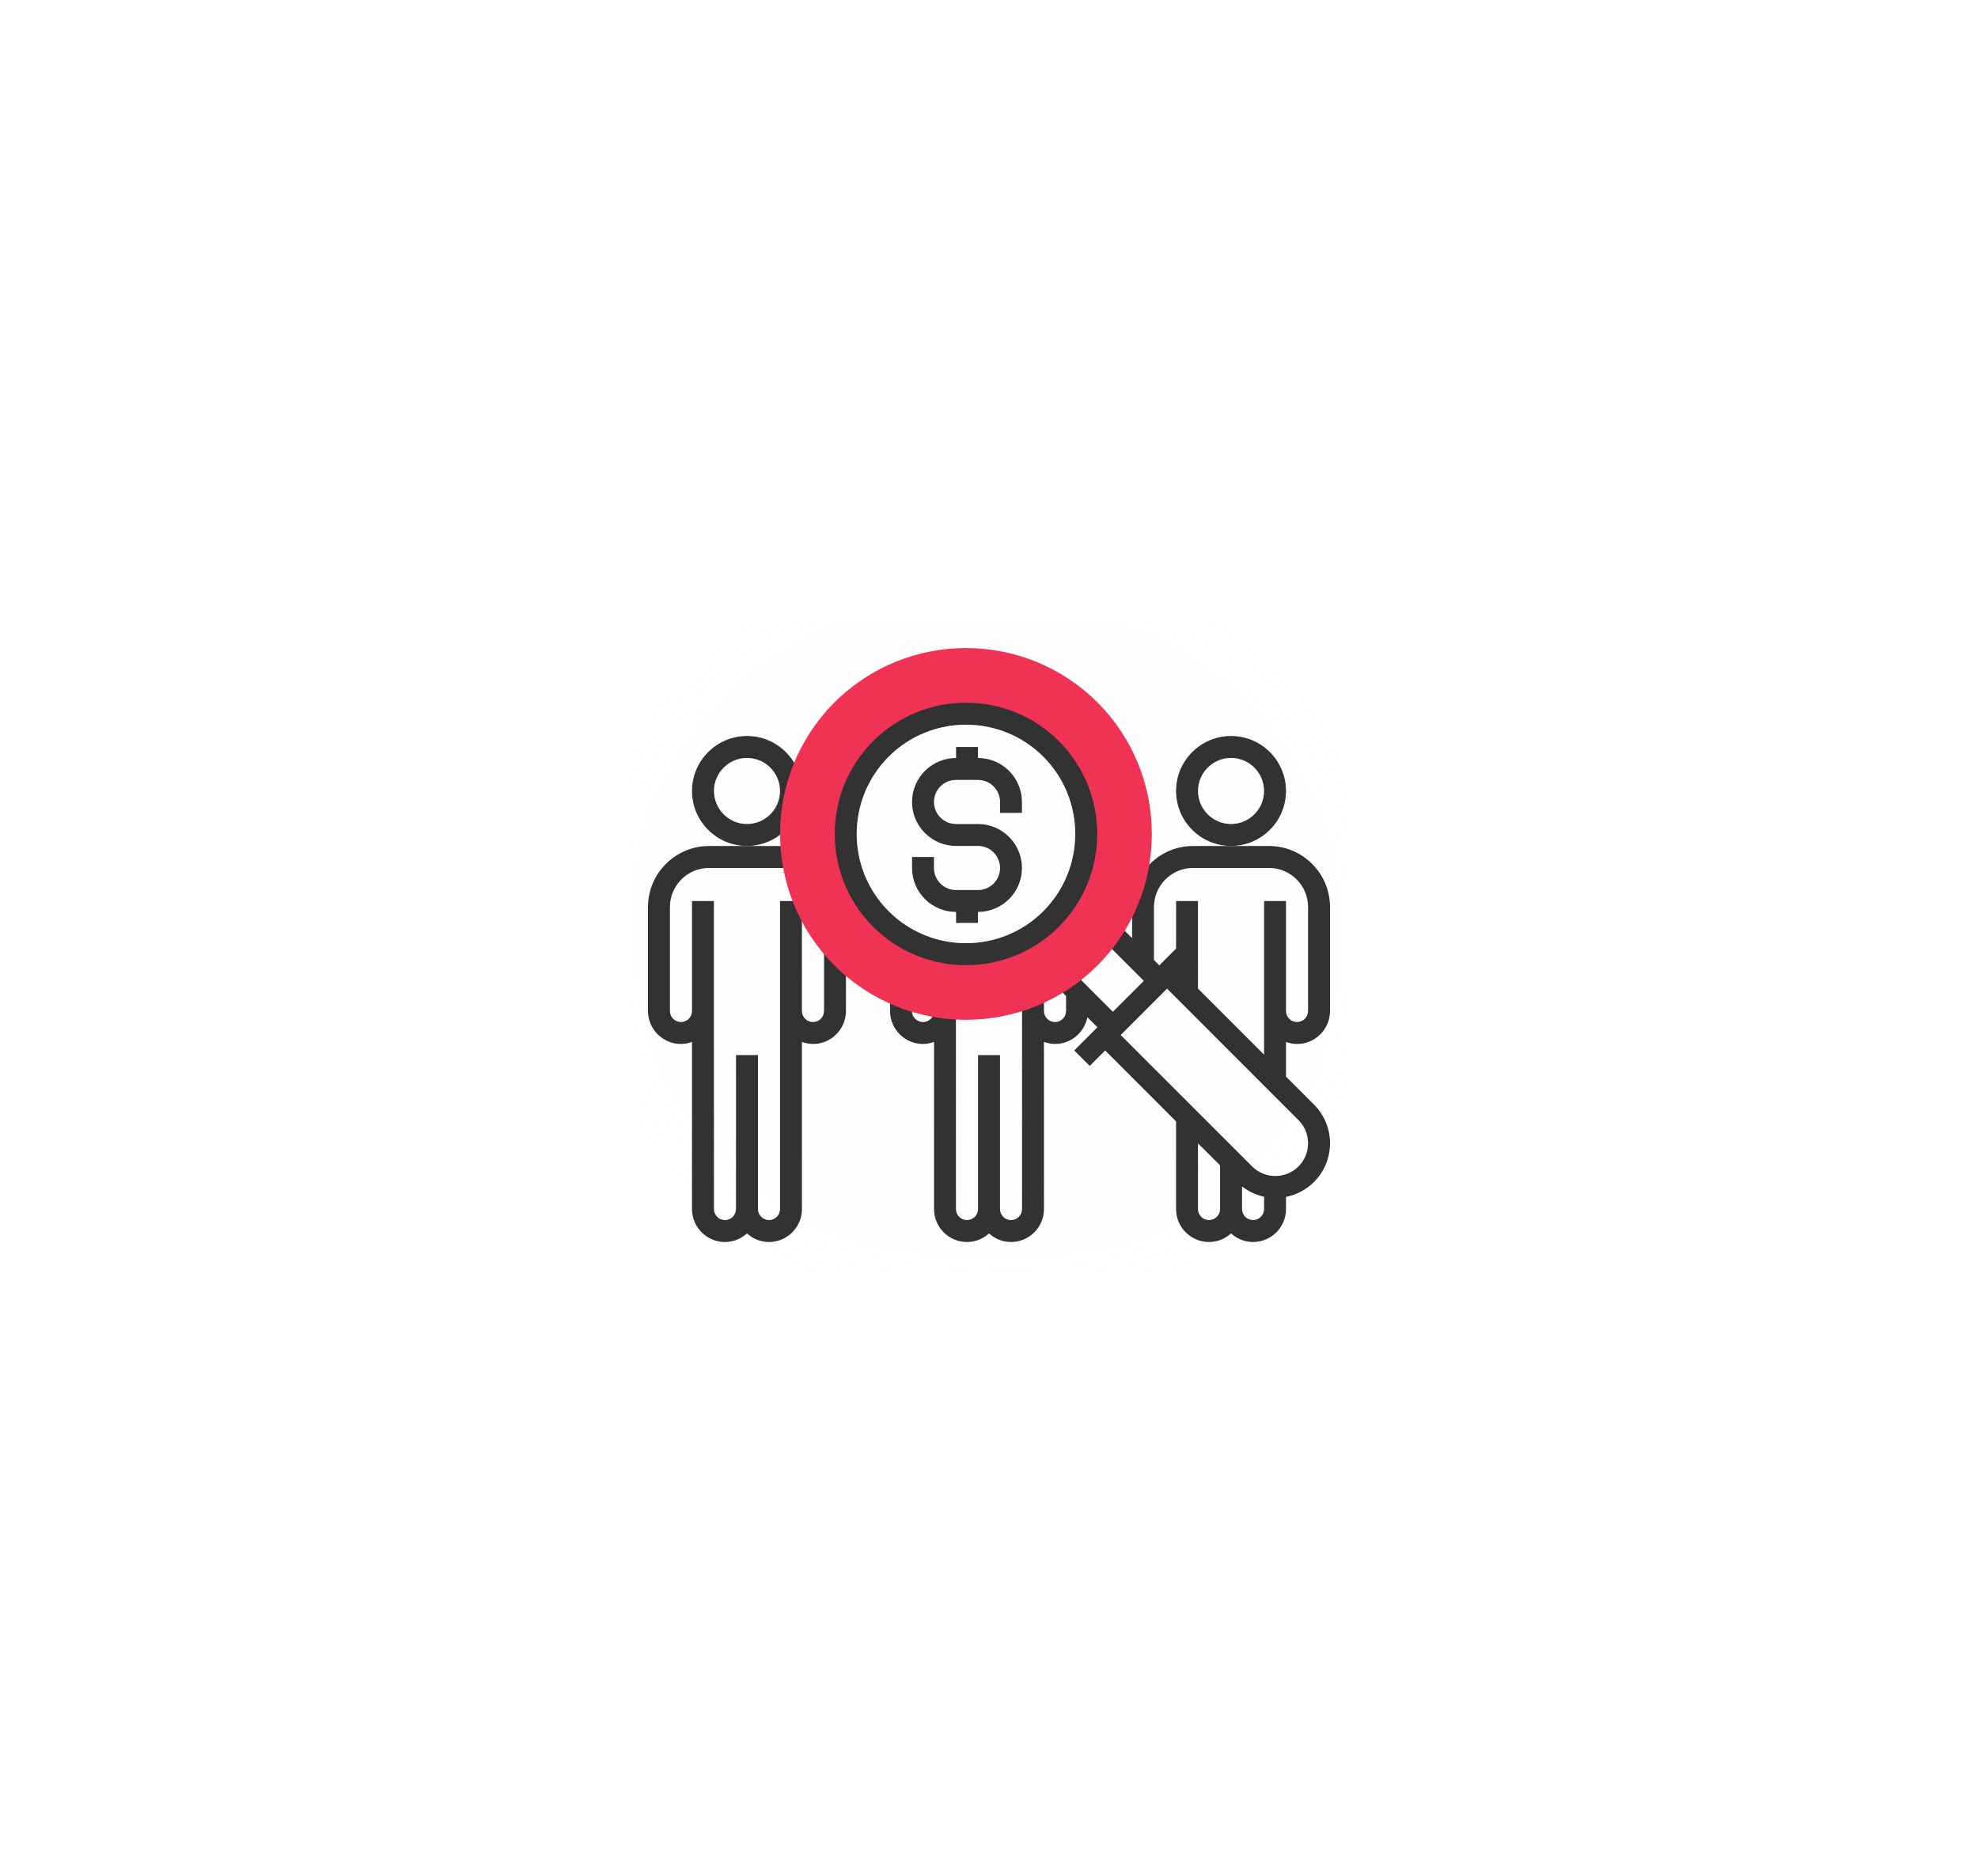
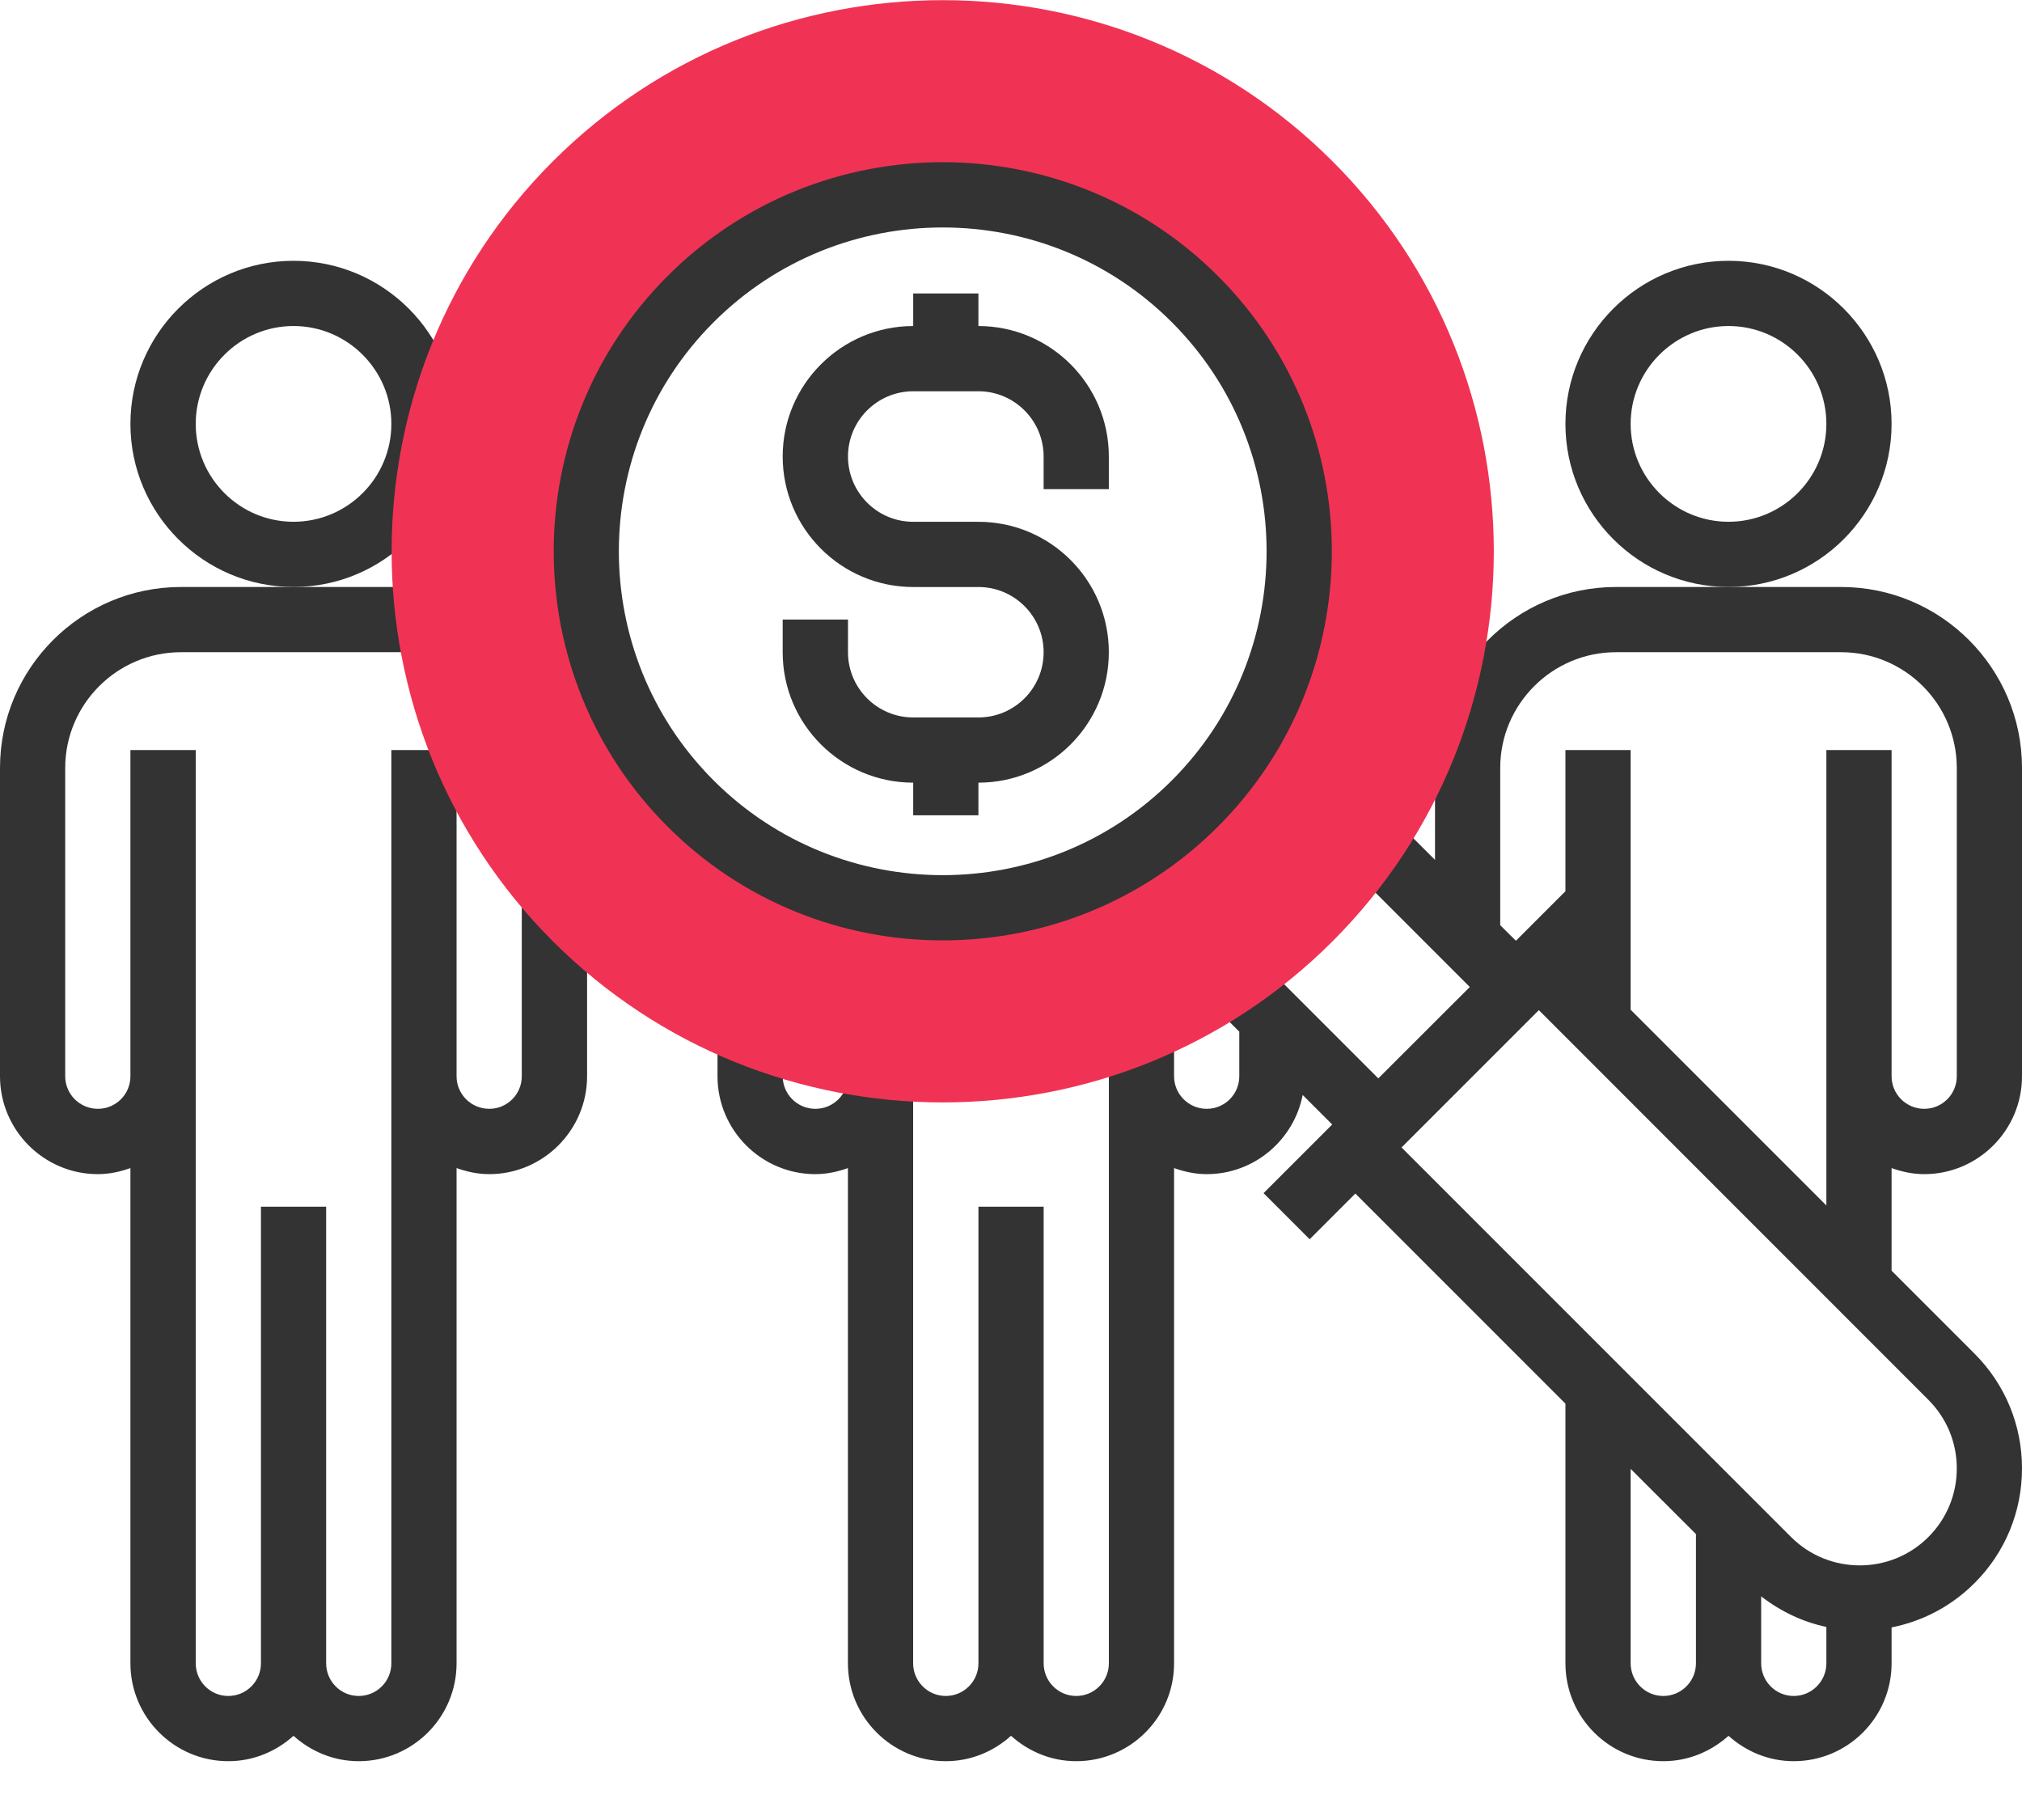
- <svg xmlns="http://www.w3.org/2000/svg" width="58px" height="55px" viewBox="0 0 58 55" version="1.1">
-   <defs>
-     <filter x="-2.8%" y="-5.3%" width="105.6%" height="110.7%" filterUnits="objectBoundingBox" id="filter-1">
-       <feOffset dx="0" dy="0" in="SourceAlpha" result="shadowOffsetOuter1" />
-       <feGaussianBlur stdDeviation="10" in="shadowOffsetOuter1" result="shadowBlurOuter1" />
-       <feColorMatrix values="0 0 0 0 0.906   0 0 0 0 0.906   0 0 0 0 0.906  0 0 0 0.5 0" type="matrix" in="shadowBlurOuter1" result="shadowMatrixOuter1" />
-       <feMerge>
-         <feMergeNode in="shadowMatrixOuter1" />
-         <feMergeNode in="SourceGraphic" />
-       </feMerge>
-     </filter>
-   </defs>
-   <g id="Main_Page" stroke="none" stroke-width="1" fill="none" fill-rule="evenodd" transform="translate(-1008, -1179)">
-     <g id="Group-35-Copy" filter="url(#filter-1)" transform="translate(321, 1064)" fill-rule="nonzero">
-       <g id="Group-34" transform="translate(75, 132)">
-         <g id="Group-31" transform="translate(14, 0)">
-           <g id="Group-8" transform="translate(617, 2)">
-             <g id="search">
-               <g id="Group" transform="translate(0, 2.540369)" fill="#333333">
-                 <path d="M4.516,1.652 C4.516,0.763 3.793,0.039 2.903,0.039 C2.014,0.039 1.29,0.763 1.29,1.652 C1.29,2.541 2.014,3.265 2.903,3.265 C3.793,3.265 4.516,2.541 4.516,1.652 Z M2.903,2.62 C2.37,2.62 1.936,2.186 1.936,1.652 C1.936,1.119 2.37,0.684 2.903,0.684 C3.437,0.684 3.871,1.119 3.871,1.652 C3.871,2.186 3.437,2.62 2.903,2.62 Z" id="Shape" />
-                 <path d="M5.161,8.104 C5.161,8.282 5.017,8.426 4.839,8.426 C4.661,8.426 4.516,8.282 4.516,8.104 L4.516,7.781 L4.516,4.878 L3.871,4.878 L3.871,7.781 L3.871,8.104 L3.871,13.91 C3.871,14.088 3.727,14.233 3.548,14.233 C3.37,14.233 3.226,14.088 3.226,13.91 L3.226,9.394 L2.581,9.394 L2.581,13.91 C2.581,14.088 2.436,14.233 2.258,14.233 C2.08,14.233 1.936,14.088 1.936,13.91 L1.936,8.104 L1.936,7.781 L1.936,4.878 L1.29,4.878 L1.29,7.781 L1.29,8.104 C1.29,8.282 1.146,8.426 0.968,8.426 C0.79,8.426 0.645,8.282 0.645,8.104 L0.645,5.055 C0.645,4.424 1.159,3.91 1.79,3.91 L4.017,3.91 L4.017,3.265 L2.903,3.265 L1.79,3.265 C0.803,3.265 0,4.068 0,5.055 L0,8.104 C0,8.637 0.434,9.072 0.968,9.072 C1.081,9.072 1.189,9.048 1.29,9.012 L1.29,13.91 C1.29,14.444 1.725,14.878 2.258,14.878 C2.507,14.878 2.732,14.781 2.903,14.627 C3.075,14.781 3.3,14.878 3.548,14.878 C4.082,14.878 4.516,14.444 4.516,13.91 L4.516,9.012 C4.618,9.048 4.725,9.072 4.839,9.072 C5.372,9.072 5.807,8.637 5.807,8.104 L5.807,6.279 L5.161,6.279 L5.161,8.104 Z" id="Shape" />
-                 <path d="M18.71,1.652 C18.71,0.763 17.986,0.039 17.097,0.039 C16.208,0.039 15.484,0.763 15.484,1.652 C15.484,2.541 16.208,3.265 17.097,3.265 C17.986,3.265 18.71,2.541 18.71,1.652 Z M17.097,2.62 C16.564,2.62 16.129,2.186 16.129,1.652 C16.129,1.119 16.564,0.684 17.097,0.684 C17.631,0.684 18.065,1.119 18.065,1.652 C18.065,2.186 17.631,2.62 17.097,2.62 Z" id="Shape" />
-                 <path d="M19.033,9.072 C19.566,9.072 20,8.637 20,8.104 L20,5.055 C20,4.068 19.198,3.265 18.211,3.265 L17.097,3.265 L15.984,3.265 C14.996,3.265 14.194,4.068 14.194,5.055 L14.194,5.964 L13.861,5.632 L13.405,6.088 L14.538,7.221 L13.633,8.125 L12.501,6.993 L12.044,7.449 L12.258,7.663 L12.258,8.104 C12.258,8.282 12.114,8.426 11.936,8.426 C11.758,8.426 11.613,8.282 11.613,8.104 L11.613,7.781 L10.968,7.781 L10.968,8.104 L10.968,13.91 C10.968,14.088 10.823,14.233 10.645,14.233 C10.467,14.233 10.323,14.088 10.323,13.91 L10.323,9.394 L9.678,9.394 L9.678,13.91 C9.678,14.088 9.533,14.233 9.355,14.233 C9.177,14.233 9.032,14.088 9.032,13.91 L9.032,7.781 L8.387,7.781 L8.387,8.104 C8.387,8.282 8.243,8.426 8.065,8.426 C7.887,8.426 7.742,8.282 7.742,8.104 L7.742,7.781 L7.097,7.781 L7.097,8.104 C7.097,8.637 7.531,9.072 8.065,9.072 C8.178,9.072 8.286,9.048 8.387,9.012 L8.387,13.91 C8.387,14.444 8.821,14.878 9.355,14.878 C9.604,14.878 9.829,14.781 10,14.627 C10.172,14.781 10.397,14.878 10.645,14.878 C11.179,14.878 11.613,14.444 11.613,13.91 L11.613,9.012 C11.714,9.048 11.822,9.072 11.936,9.072 C12.406,9.072 12.798,8.734 12.885,8.289 L13.177,8.581 L12.498,9.26 L12.954,9.716 L13.406,9.264 L15.484,11.342 L15.484,13.91 C15.484,14.444 15.918,14.878 16.452,14.878 C16.701,14.878 16.925,14.781 17.097,14.627 C17.269,14.781 17.494,14.878 17.742,14.878 C18.276,14.878 18.71,14.444 18.71,13.91 L18.71,13.555 C19.011,13.495 19.297,13.35 19.53,13.117 C19.833,12.815 20,12.411 20,11.982 C20,11.553 19.833,11.15 19.53,10.847 L18.71,10.027 L18.71,9.012 C18.811,9.048 18.919,9.072 19.033,9.072 Z M16.452,14.233 C16.274,14.233 16.129,14.088 16.129,13.91 L16.129,11.987 L16.775,12.632 L16.775,13.91 C16.775,14.088 16.63,14.233 16.452,14.233 Z M17.742,14.233 C17.564,14.233 17.42,14.088 17.42,13.91 L17.42,13.248 C17.615,13.398 17.834,13.502 18.065,13.55 L18.065,13.91 C18.065,14.088 17.92,14.233 17.742,14.233 Z M19.355,11.982 C19.355,12.239 19.255,12.48 19.074,12.661 C18.7,13.035 18.09,13.035 17.716,12.661 L13.863,8.808 L15.221,7.45 L19.074,11.304 C19.255,11.485 19.355,11.726 19.355,11.982 Z M16.129,7.446 L16.129,4.878 L15.484,4.878 L15.484,6.274 L14.994,6.764 L14.839,6.61 L14.839,5.055 C14.839,4.424 15.353,3.91 15.984,3.91 L18.211,3.91 C18.842,3.91 19.355,4.424 19.355,5.055 L19.355,8.104 C19.355,8.282 19.211,8.426 19.033,8.426 C18.855,8.426 18.71,8.282 18.71,8.104 L18.71,4.878 L18.065,4.878 L18.065,8.104 L18.065,9.382 L16.129,7.446 Z" id="Shape" />
-               </g>
-               <path d="M13.181,1.596 C11.054,-0.53 7.595,-0.53 5.468,1.596 C3.342,3.722 3.342,7.182 5.468,9.309 C6.532,10.372 7.928,10.903 9.325,10.903 C10.721,10.903 12.118,10.372 13.181,9.309 C15.307,7.183 15.307,3.722 13.181,1.596 Z M11.819,7.947 C10.441,9.324 8.208,9.324 6.83,7.947 C5.452,6.569 5.452,4.336 6.83,2.958 C8.208,1.58 10.441,1.58 11.819,2.958 C13.197,4.336 13.197,6.569 11.819,7.947 Z" id="Shape" fill="#F03354" />
-               <g id="Group" transform="translate(5.443649, 1.57261)" fill="#333333">
-                 <path d="M6.604,6.602 C8.105,5.101 8.105,2.659 6.604,1.158 C5.102,-0.344 2.66,-0.344 1.159,1.158 C-0.342,2.659 -0.342,5.101 1.159,6.602 C1.909,7.353 2.895,7.728 3.881,7.728 C4.867,7.728 5.853,7.353 6.604,6.602 Z M1.615,1.614 C2.24,0.989 3.06,0.677 3.881,0.677 C4.702,0.677 5.523,0.989 6.147,1.614 C7.397,2.863 7.397,4.896 6.147,6.146 C4.898,7.395 2.864,7.395 1.615,6.146 C0.365,4.896 0.365,2.863 1.615,1.614 Z" id="Shape" />
-                 <path d="M4.234,6.491 L4.234,6.168 C4.946,6.168 5.524,5.59 5.524,4.878 C5.524,4.166 4.946,3.588 4.234,3.588 L3.589,3.588 C3.233,3.588 2.944,3.298 2.944,2.942 C2.944,2.587 3.233,2.297 3.589,2.297 L4.234,2.297 C4.59,2.297 4.879,2.587 4.879,2.942 L4.879,3.265 L5.524,3.265 L5.524,2.942 C5.524,2.231 4.946,1.652 4.234,1.652 L4.234,1.33 L3.589,1.33 L3.589,1.652 C2.877,1.652 2.298,2.231 2.298,2.942 C2.298,3.654 2.877,4.233 3.589,4.233 L4.234,4.233 C4.59,4.233 4.879,4.522 4.879,4.878 C4.879,5.234 4.59,5.523 4.234,5.523 L3.589,5.523 C3.233,5.523 2.944,5.234 2.944,4.878 L2.944,4.555 L2.298,4.555 L2.298,4.878 C2.298,5.59 2.877,6.168 3.589,6.168 L3.589,6.491 L4.234,6.491 Z" id="Shape" />
-               </g>
-             </g>
-           </g>
-         </g>
+ <svg xmlns="http://www.w3.org/2000/svg" width="20px" height="18px" viewBox="0 0 20 18" version="1.1">
+   <defs />
+   <g id="Page-1" stroke="none" stroke-width="1" fill="none" fill-rule="evenodd">
+     <g id="search" fill-rule="nonzero">
+       <g id="Group" transform="translate(0, 2.540369)" fill="#333333">
+         <path d="M4.516,1.652 C4.516,0.763 3.793,0.039 2.903,0.039 C2.014,0.039 1.29,0.763 1.29,1.652 C1.29,2.541 2.014,3.265 2.903,3.265 C3.793,3.265 4.516,2.541 4.516,1.652 Z M2.903,2.62 C2.37,2.62 1.936,2.186 1.936,1.652 C1.936,1.119 2.37,0.684 2.903,0.684 C3.437,0.684 3.871,1.119 3.871,1.652 C3.871,2.186 3.437,2.62 2.903,2.62 Z" id="Shape" />
+         <path d="M5.161,8.104 C5.161,8.282 5.017,8.426 4.839,8.426 C4.661,8.426 4.516,8.282 4.516,8.104 L4.516,7.781 L4.516,4.878 L3.871,4.878 L3.871,7.781 L3.871,8.104 L3.871,13.91 C3.871,14.088 3.727,14.233 3.548,14.233 C3.37,14.233 3.226,14.088 3.226,13.91 L3.226,9.394 L2.581,9.394 L2.581,13.91 C2.581,14.088 2.436,14.233 2.258,14.233 C2.08,14.233 1.936,14.088 1.936,13.91 L1.936,8.104 L1.936,7.781 L1.936,4.878 L1.29,4.878 L1.29,7.781 L1.29,8.104 C1.29,8.282 1.146,8.426 0.968,8.426 C0.79,8.426 0.645,8.282 0.645,8.104 L0.645,5.055 C0.645,4.424 1.159,3.91 1.79,3.91 L4.017,3.91 L4.017,3.265 L2.903,3.265 L1.79,3.265 C0.803,3.265 0,4.068 0,5.055 L0,8.104 C0,8.637 0.434,9.072 0.968,9.072 C1.081,9.072 1.189,9.048 1.29,9.012 L1.29,13.91 C1.29,14.444 1.725,14.878 2.258,14.878 C2.507,14.878 2.732,14.781 2.903,14.627 C3.075,14.781 3.3,14.878 3.548,14.878 C4.082,14.878 4.516,14.444 4.516,13.91 L4.516,9.012 C4.618,9.048 4.725,9.072 4.839,9.072 C5.372,9.072 5.807,8.637 5.807,8.104 L5.807,6.279 L5.161,6.279 L5.161,8.104 Z" id="Shape" />
+         <path d="M18.71,1.652 C18.71,0.763 17.986,0.039 17.097,0.039 C16.208,0.039 15.484,0.763 15.484,1.652 C15.484,2.541 16.208,3.265 17.097,3.265 C17.986,3.265 18.71,2.541 18.71,1.652 Z M17.097,2.62 C16.564,2.62 16.129,2.186 16.129,1.652 C16.129,1.119 16.564,0.684 17.097,0.684 C17.631,0.684 18.065,1.119 18.065,1.652 C18.065,2.186 17.631,2.62 17.097,2.62 Z" id="Shape" />
+         <path d="M19.033,9.072 C19.566,9.072 20,8.637 20,8.104 L20,5.055 C20,4.068 19.198,3.265 18.211,3.265 L17.097,3.265 L15.984,3.265 C14.996,3.265 14.194,4.068 14.194,5.055 L14.194,5.964 L13.861,5.632 L13.405,6.088 L14.538,7.221 L13.633,8.125 L12.501,6.993 L12.044,7.449 L12.258,7.663 L12.258,8.104 C12.258,8.282 12.114,8.426 11.936,8.426 C11.758,8.426 11.613,8.282 11.613,8.104 L11.613,7.781 L10.968,7.781 L10.968,8.104 L10.968,13.91 C10.968,14.088 10.823,14.233 10.645,14.233 C10.467,14.233 10.323,14.088 10.323,13.91 L10.323,9.394 L9.678,9.394 L9.678,13.91 C9.678,14.088 9.533,14.233 9.355,14.233 C9.177,14.233 9.032,14.088 9.032,13.91 L9.032,7.781 L8.387,7.781 L8.387,8.104 C8.387,8.282 8.243,8.426 8.065,8.426 C7.887,8.426 7.742,8.282 7.742,8.104 L7.742,7.781 L7.097,7.781 L7.097,8.104 C7.097,8.637 7.531,9.072 8.065,9.072 C8.178,9.072 8.286,9.048 8.387,9.012 L8.387,13.91 C8.387,14.444 8.821,14.878 9.355,14.878 C9.604,14.878 9.829,14.781 10,14.627 C10.172,14.781 10.397,14.878 10.645,14.878 C11.179,14.878 11.613,14.444 11.613,13.91 L11.613,9.012 C11.714,9.048 11.822,9.072 11.936,9.072 C12.406,9.072 12.798,8.734 12.885,8.289 L13.177,8.581 L12.498,9.26 L12.954,9.716 L13.406,9.264 L15.484,11.342 L15.484,13.91 C15.484,14.444 15.918,14.878 16.452,14.878 C16.701,14.878 16.925,14.781 17.097,14.627 C17.269,14.781 17.494,14.878 17.742,14.878 C18.276,14.878 18.71,14.444 18.71,13.91 L18.71,13.555 C19.011,13.495 19.297,13.35 19.53,13.117 C19.833,12.815 20,12.411 20,11.982 C20,11.553 19.833,11.15 19.53,10.847 L18.71,10.027 L18.71,9.012 C18.811,9.048 18.919,9.072 19.033,9.072 Z M16.452,14.233 C16.274,14.233 16.129,14.088 16.129,13.91 L16.129,11.987 L16.775,12.632 L16.775,13.91 C16.775,14.088 16.63,14.233 16.452,14.233 Z M17.742,14.233 C17.564,14.233 17.42,14.088 17.42,13.91 L17.42,13.248 C17.615,13.398 17.834,13.502 18.065,13.55 L18.065,13.91 C18.065,14.088 17.92,14.233 17.742,14.233 Z M19.355,11.982 C19.355,12.239 19.255,12.48 19.074,12.661 C18.7,13.035 18.09,13.035 17.716,12.661 L13.863,8.808 L15.221,7.45 L19.074,11.304 C19.255,11.485 19.355,11.726 19.355,11.982 Z M16.129,7.446 L16.129,4.878 L15.484,4.878 L15.484,6.274 L14.994,6.764 L14.839,6.61 L14.839,5.055 C14.839,4.424 15.353,3.91 15.984,3.91 L18.211,3.91 C18.842,3.91 19.355,4.424 19.355,5.055 L19.355,8.104 C19.355,8.282 19.211,8.426 19.033,8.426 C18.855,8.426 18.71,8.282 18.71,8.104 L18.71,4.878 L18.065,4.878 L18.065,8.104 L18.065,9.382 L16.129,7.446 Z" id="Shape" />
+       </g>
+       <path d="M13.181,1.596 C11.054,-0.53 7.595,-0.53 5.468,1.596 C3.342,3.722 3.342,7.182 5.468,9.309 C6.532,10.372 7.928,10.903 9.325,10.903 C10.721,10.903 12.118,10.372 13.181,9.309 C15.307,7.183 15.307,3.722 13.181,1.596 Z M11.819,7.947 C10.441,9.324 8.208,9.324 6.83,7.947 C5.452,6.569 5.452,4.336 6.83,2.958 C8.208,1.58 10.441,1.58 11.819,2.958 C13.197,4.336 13.197,6.569 11.819,7.947 Z" id="Shape" fill="#F03354" />
+       <g id="Group" transform="translate(5.443649, 1.57261)" fill="#333333">
+         <path d="M6.604,6.602 C8.105,5.101 8.105,2.659 6.604,1.158 C5.102,-0.344 2.66,-0.344 1.159,1.158 C-0.342,2.659 -0.342,5.101 1.159,6.602 C1.909,7.353 2.895,7.728 3.881,7.728 C4.867,7.728 5.853,7.353 6.604,6.602 Z M1.615,1.614 C2.24,0.989 3.06,0.677 3.881,0.677 C4.702,0.677 5.523,0.989 6.147,1.614 C7.397,2.863 7.397,4.896 6.147,6.146 C4.898,7.395 2.864,7.395 1.615,6.146 C0.365,4.896 0.365,2.863 1.615,1.614 Z" id="Shape" />
+         <path d="M4.234,6.491 L4.234,6.168 C4.946,6.168 5.524,5.59 5.524,4.878 C5.524,4.166 4.946,3.588 4.234,3.588 L3.589,3.588 C3.233,3.588 2.944,3.298 2.944,2.942 C2.944,2.587 3.233,2.297 3.589,2.297 L4.234,2.297 C4.59,2.297 4.879,2.587 4.879,2.942 L4.879,3.265 L5.524,3.265 L5.524,2.942 C5.524,2.231 4.946,1.652 4.234,1.652 L4.234,1.33 L3.589,1.33 L3.589,1.652 C2.877,1.652 2.298,2.231 2.298,2.942 C2.298,3.654 2.877,4.233 3.589,4.233 L4.234,4.233 C4.59,4.233 4.879,4.522 4.879,4.878 C4.879,5.234 4.59,5.523 4.234,5.523 L3.589,5.523 C3.233,5.523 2.944,5.234 2.944,4.878 L2.944,4.555 L2.298,4.555 L2.298,4.878 C2.298,5.59 2.877,6.168 3.589,6.168 L3.589,6.491 L4.234,6.491 Z" id="Shape" />
      </g>
    </g>
  </g>
</svg>
